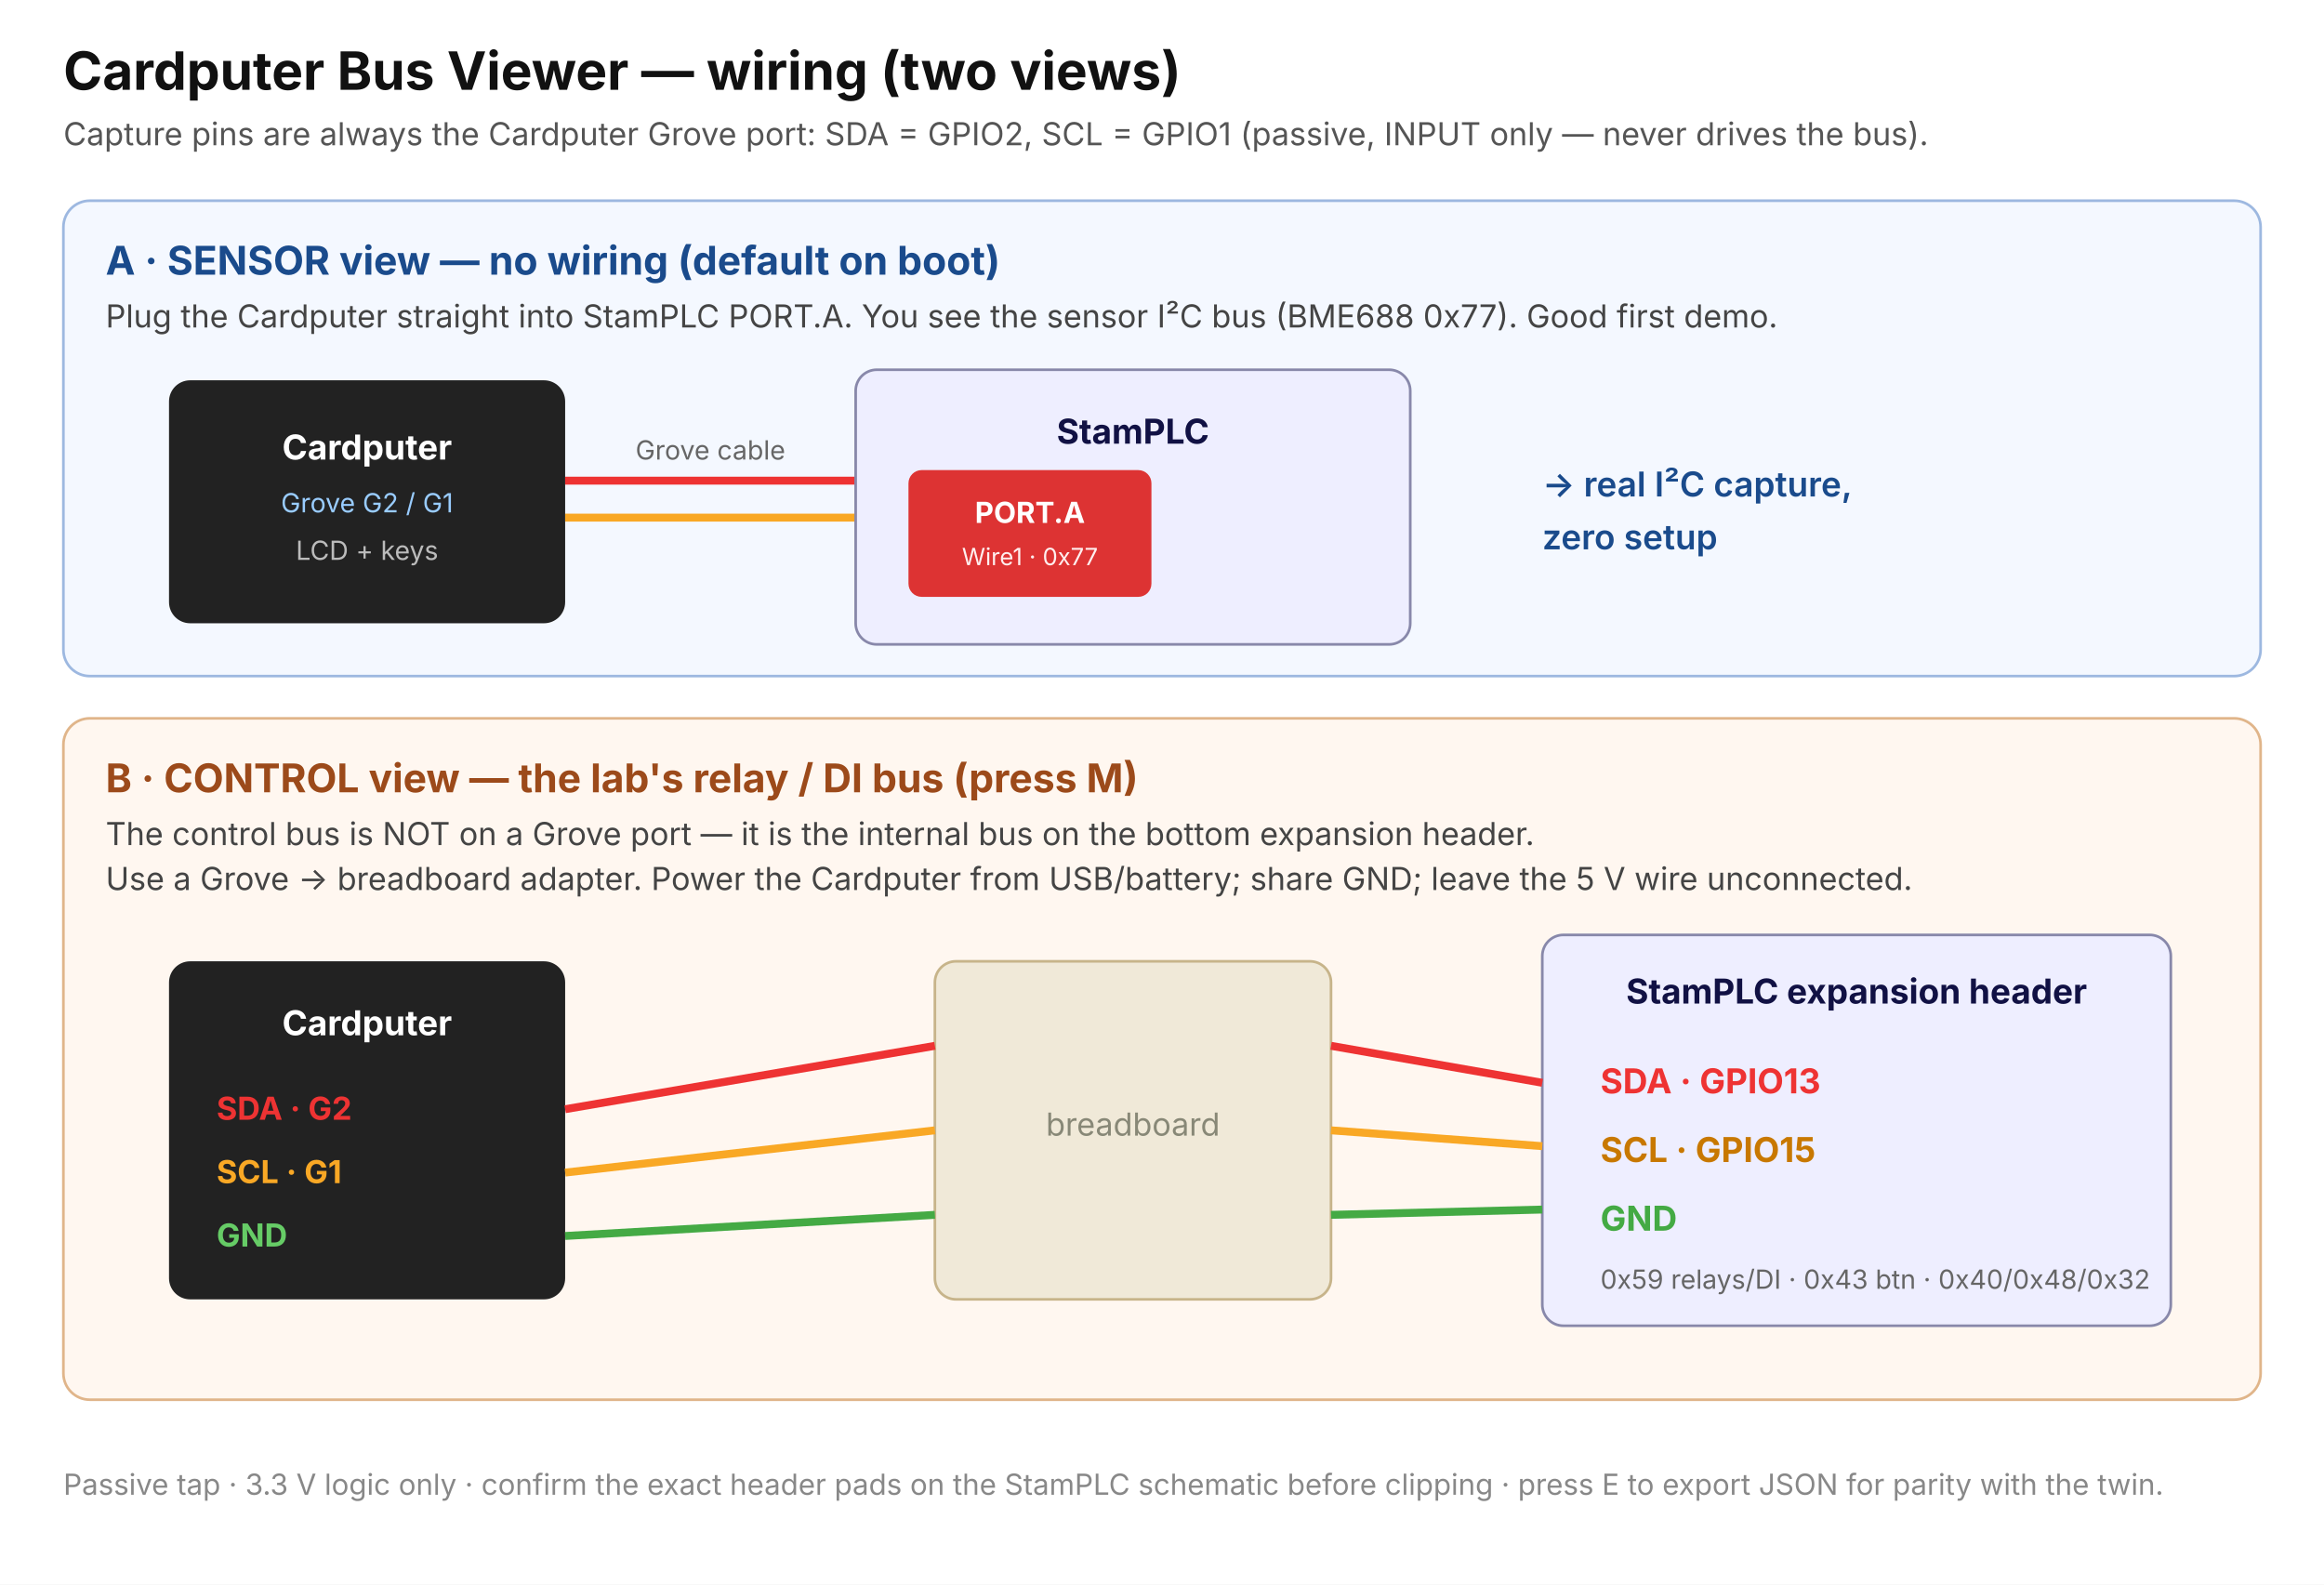
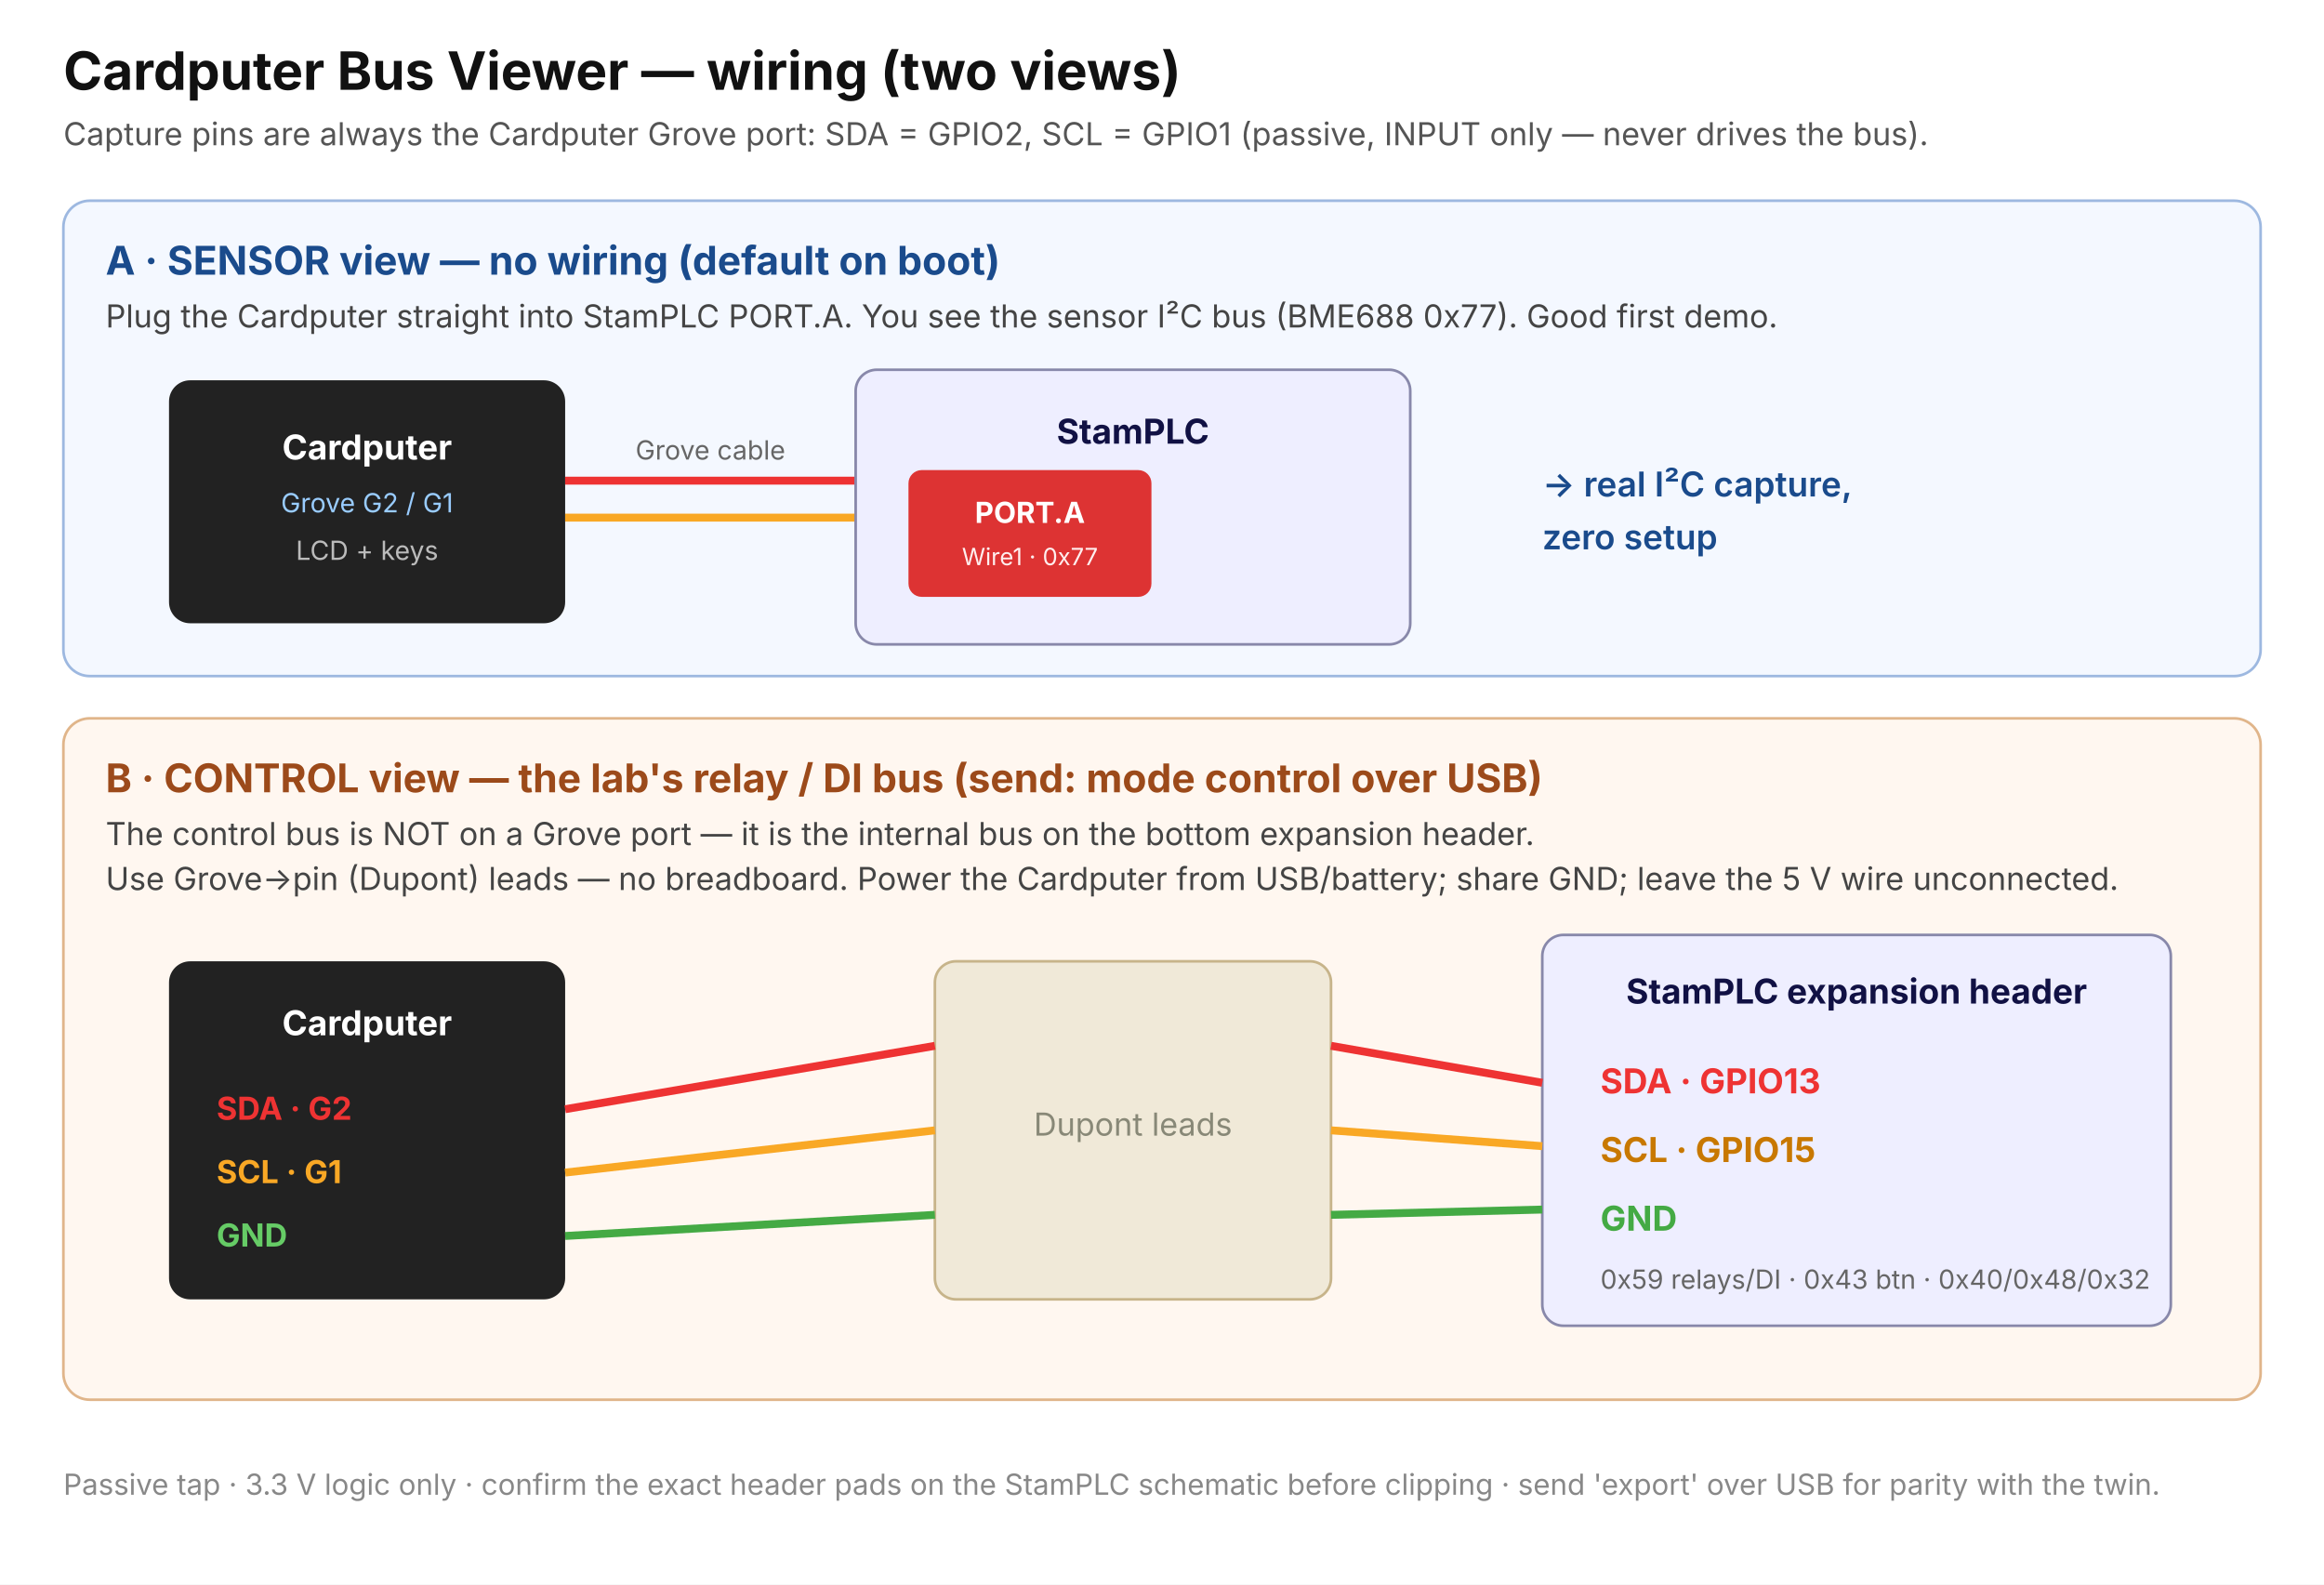
<svg xmlns="http://www.w3.org/2000/svg" viewBox="0 0 880 600" font-family="system-ui, -apple-system, sans-serif">
  <rect width="880" height="600" fill="#ffffff" />
  <text x="24" y="34" font-size="20" font-weight="700" fill="#111">Cardputer Bus Viewer — wiring (two views)</text>
  <text x="24" y="55" font-size="12" fill="#555">Capture pins are always the Cardputer Grove port: SDA = GPIO2, SCL = GPIO1 (passive, INPUT only — never drives the bus).</text>
  <g transform="translate(24,76)">
    <rect width="832" height="180" rx="10" fill="#f4f8ff" stroke="#9db8e0" />
    <text x="16" y="28" font-size="15" font-weight="700" fill="#1a4b8c">A · SENSOR view — no wiring (default on boot)</text>
    <text x="16" y="48" font-size="12" fill="#444">Plug the Cardputer straight into StamPLC PORT.A. You see the sensor I²C bus (BME688 0x77). Good first demo.</text>
    <rect x="40" y="68" width="150" height="92" rx="8" fill="#222" />
    <text x="115" y="98" font-size="13" fill="#fff" text-anchor="middle" font-weight="700">Cardputer</text>
    <text x="115" y="118" font-size="10" fill="#9cf" text-anchor="middle">Grove G2 / G1</text>
    <text x="115" y="136" font-size="10" fill="#bbb" text-anchor="middle">LCD + keys</text>
    <line x1="190" y1="106" x2="300" y2="106" stroke="#e33" stroke-width="3" />
    <line x1="190" y1="120" x2="300" y2="120" stroke="#f9a825" stroke-width="3" />
    <text x="245" y="98" font-size="10" fill="#666" text-anchor="middle">Grove cable</text>
    <rect x="300" y="64" width="210" height="104" rx="8" fill="#eef" stroke="#88a" />
    <text x="405" y="92" font-size="13" fill="#114" text-anchor="middle" font-weight="700">StamPLC</text>
    <rect x="320" y="102" width="92" height="48" rx="5" fill="#d33" />
    <text x="366" y="122" font-size="11" fill="#fff" text-anchor="middle" font-weight="700">PORT.A</text>
    <text x="366" y="138" font-size="9" fill="#fee" text-anchor="middle">Wire1 · 0x77</text>
    <text x="560" y="112" font-size="13" fill="#1a4b8c" font-weight="600">→ real I²C capture,</text>
    <text x="560" y="132" font-size="13" fill="#1a4b8c" font-weight="600">   zero setup</text>
  </g>
  <g transform="translate(24,272)">
    <rect width="832" height="258" rx="10" fill="#fff7f0" stroke="#e0b58a" />
-     <text x="16" y="28" font-size="15" font-weight="700" fill="#9c4a1a">B · CONTROL view — the lab's relay / DI bus (press M)</text>
+     <text x="16" y="28" font-size="15" font-weight="700" fill="#9c4a1a">B · CONTROL view — the lab's relay / DI bus (send: mode control over USB)</text>
    <text x="16" y="48" font-size="12" fill="#444">The control bus is NOT on a Grove port — it is the internal bus on the bottom expansion header.</text>
-     <text x="16" y="65" font-size="12" fill="#444">Use a Grove → breadboard adapter. Power the Cardputer from USB/battery; share GND; leave the 5 V wire unconnected.</text>
+     <text x="16" y="65" font-size="12" fill="#444">Use Grove→pin (Dupont) leads — no breadboard. Power the Cardputer from USB/battery; share GND; leave the 5 V wire unconnected.</text>
    <rect x="40" y="92" width="150" height="128" rx="8" fill="#222" />
    <text x="115" y="120" font-size="13" fill="#fff" text-anchor="middle" font-weight="700">Cardputer</text>
    <text x="58" y="152" font-size="12" fill="#e33" font-weight="700">SDA · G2</text>
    <text x="58" y="176" font-size="12" fill="#f9a825" font-weight="700">SCL · G1</text>
    <text x="58" y="200" font-size="12" fill="#6c6" font-weight="700">GND</text>
    <rect x="330" y="92" width="150" height="128" rx="8" fill="#f0e9d8" stroke="#c7b48a" />
-     <text x="405" y="158" font-size="12" fill="#887" text-anchor="middle">breadboard</text>
+     <text x="405" y="158" font-size="12" fill="#887" text-anchor="middle">Dupont leads</text>
    <line x1="190" y1="148" x2="330" y2="124" stroke="#e33" stroke-width="3" />
    <line x1="190" y1="172" x2="330" y2="156" stroke="#f9a825" stroke-width="3" />
    <line x1="190" y1="196" x2="330" y2="188" stroke="#4a4" stroke-width="3" />
    <rect x="560" y="82" width="238" height="148" rx="8" fill="#eef" stroke="#88a" />
    <text x="679" y="108" font-size="13" fill="#114" text-anchor="middle" font-weight="700">StamPLC expansion header</text>
    <text x="582" y="142" font-size="13" fill="#e33" font-weight="700">SDA · GPIO13</text>
    <text x="582" y="168" font-size="13" fill="#c87800" font-weight="700">SCL · GPIO15</text>
    <text x="582" y="194" font-size="13" fill="#4a4" font-weight="700">GND</text>
    <text x="582" y="216" font-size="10" fill="#666">0x59 relays/DI · 0x43 btn · 0x40/0x48/0x32</text>
    <line x1="480" y1="124" x2="560" y2="138" stroke="#e33" stroke-width="3" />
    <line x1="480" y1="156" x2="560" y2="162" stroke="#f9a825" stroke-width="3" />
    <line x1="480" y1="188" x2="560" y2="186" stroke="#4a4" stroke-width="3" />
  </g>
-   <text x="24" y="566" font-size="11" fill="#888">Passive tap · 3.3 V logic only · confirm the exact header pads on the StamPLC schematic before clipping · press E to export JSON for parity with the twin.</text>
+   <text x="24" y="566" font-size="11" fill="#888">Passive tap · 3.3 V logic only · confirm the exact header pads on the StamPLC schematic before clipping · send 'export' over USB for parity with the twin.</text>
</svg>
